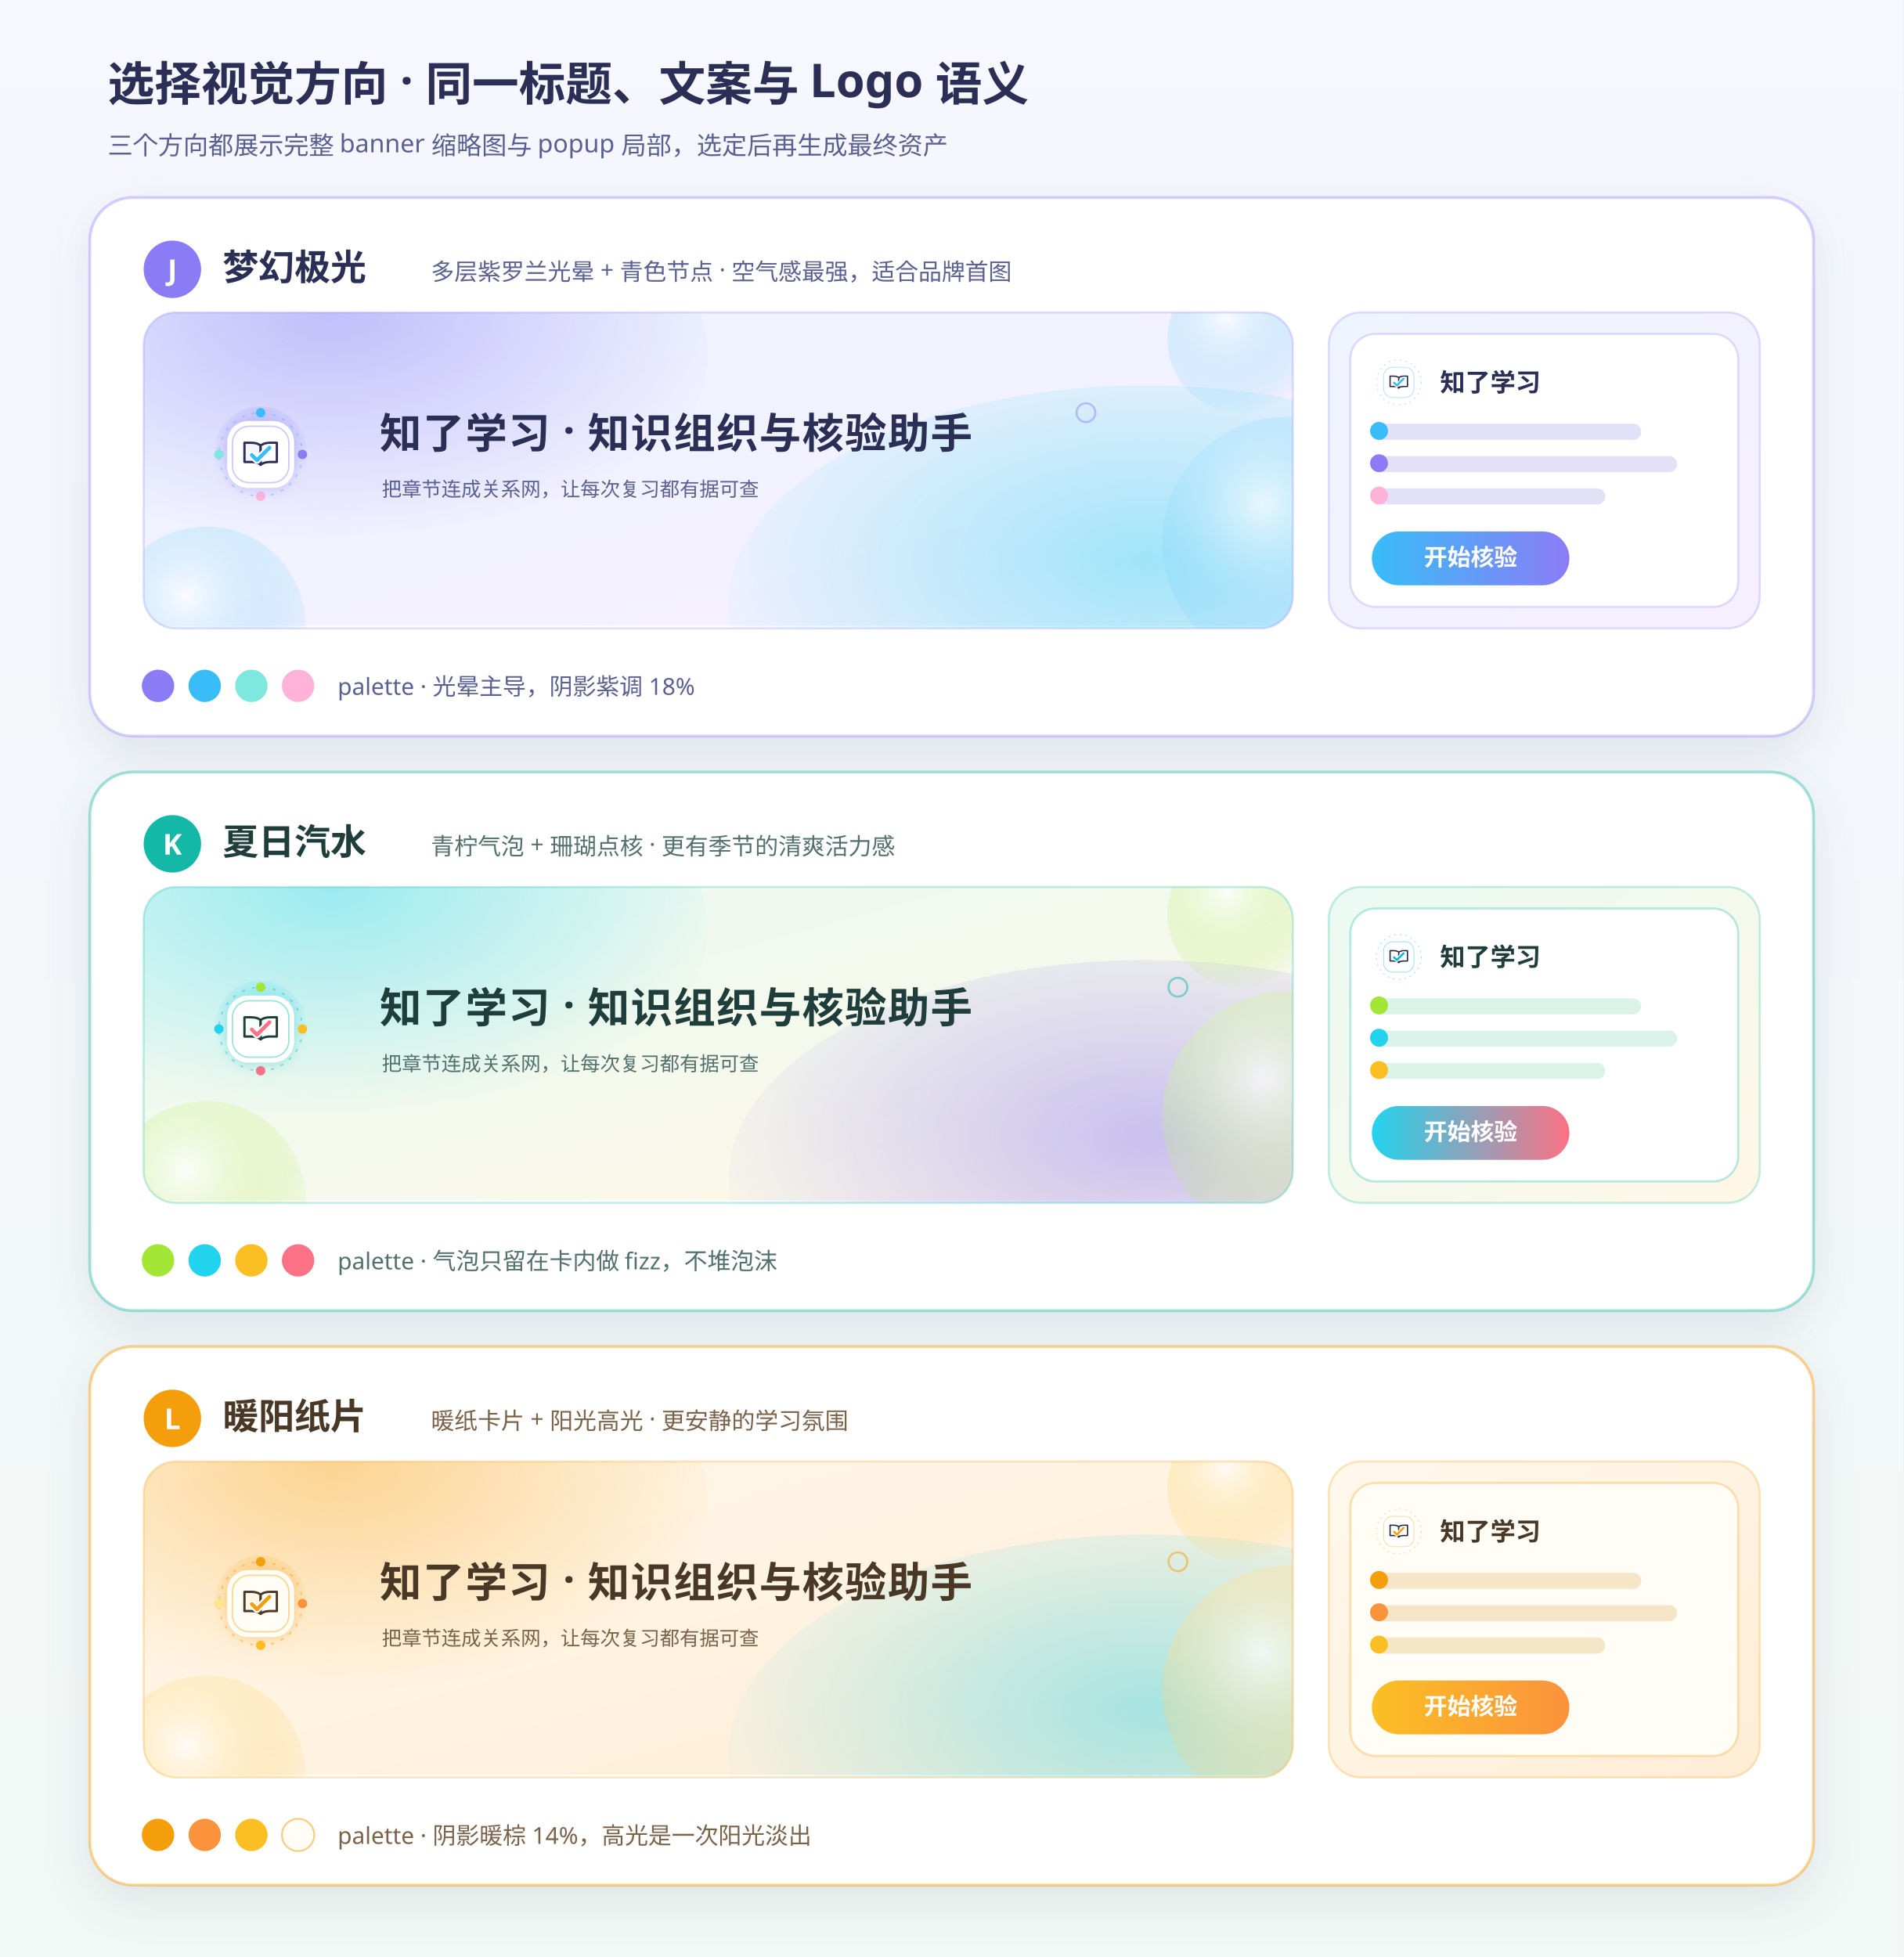
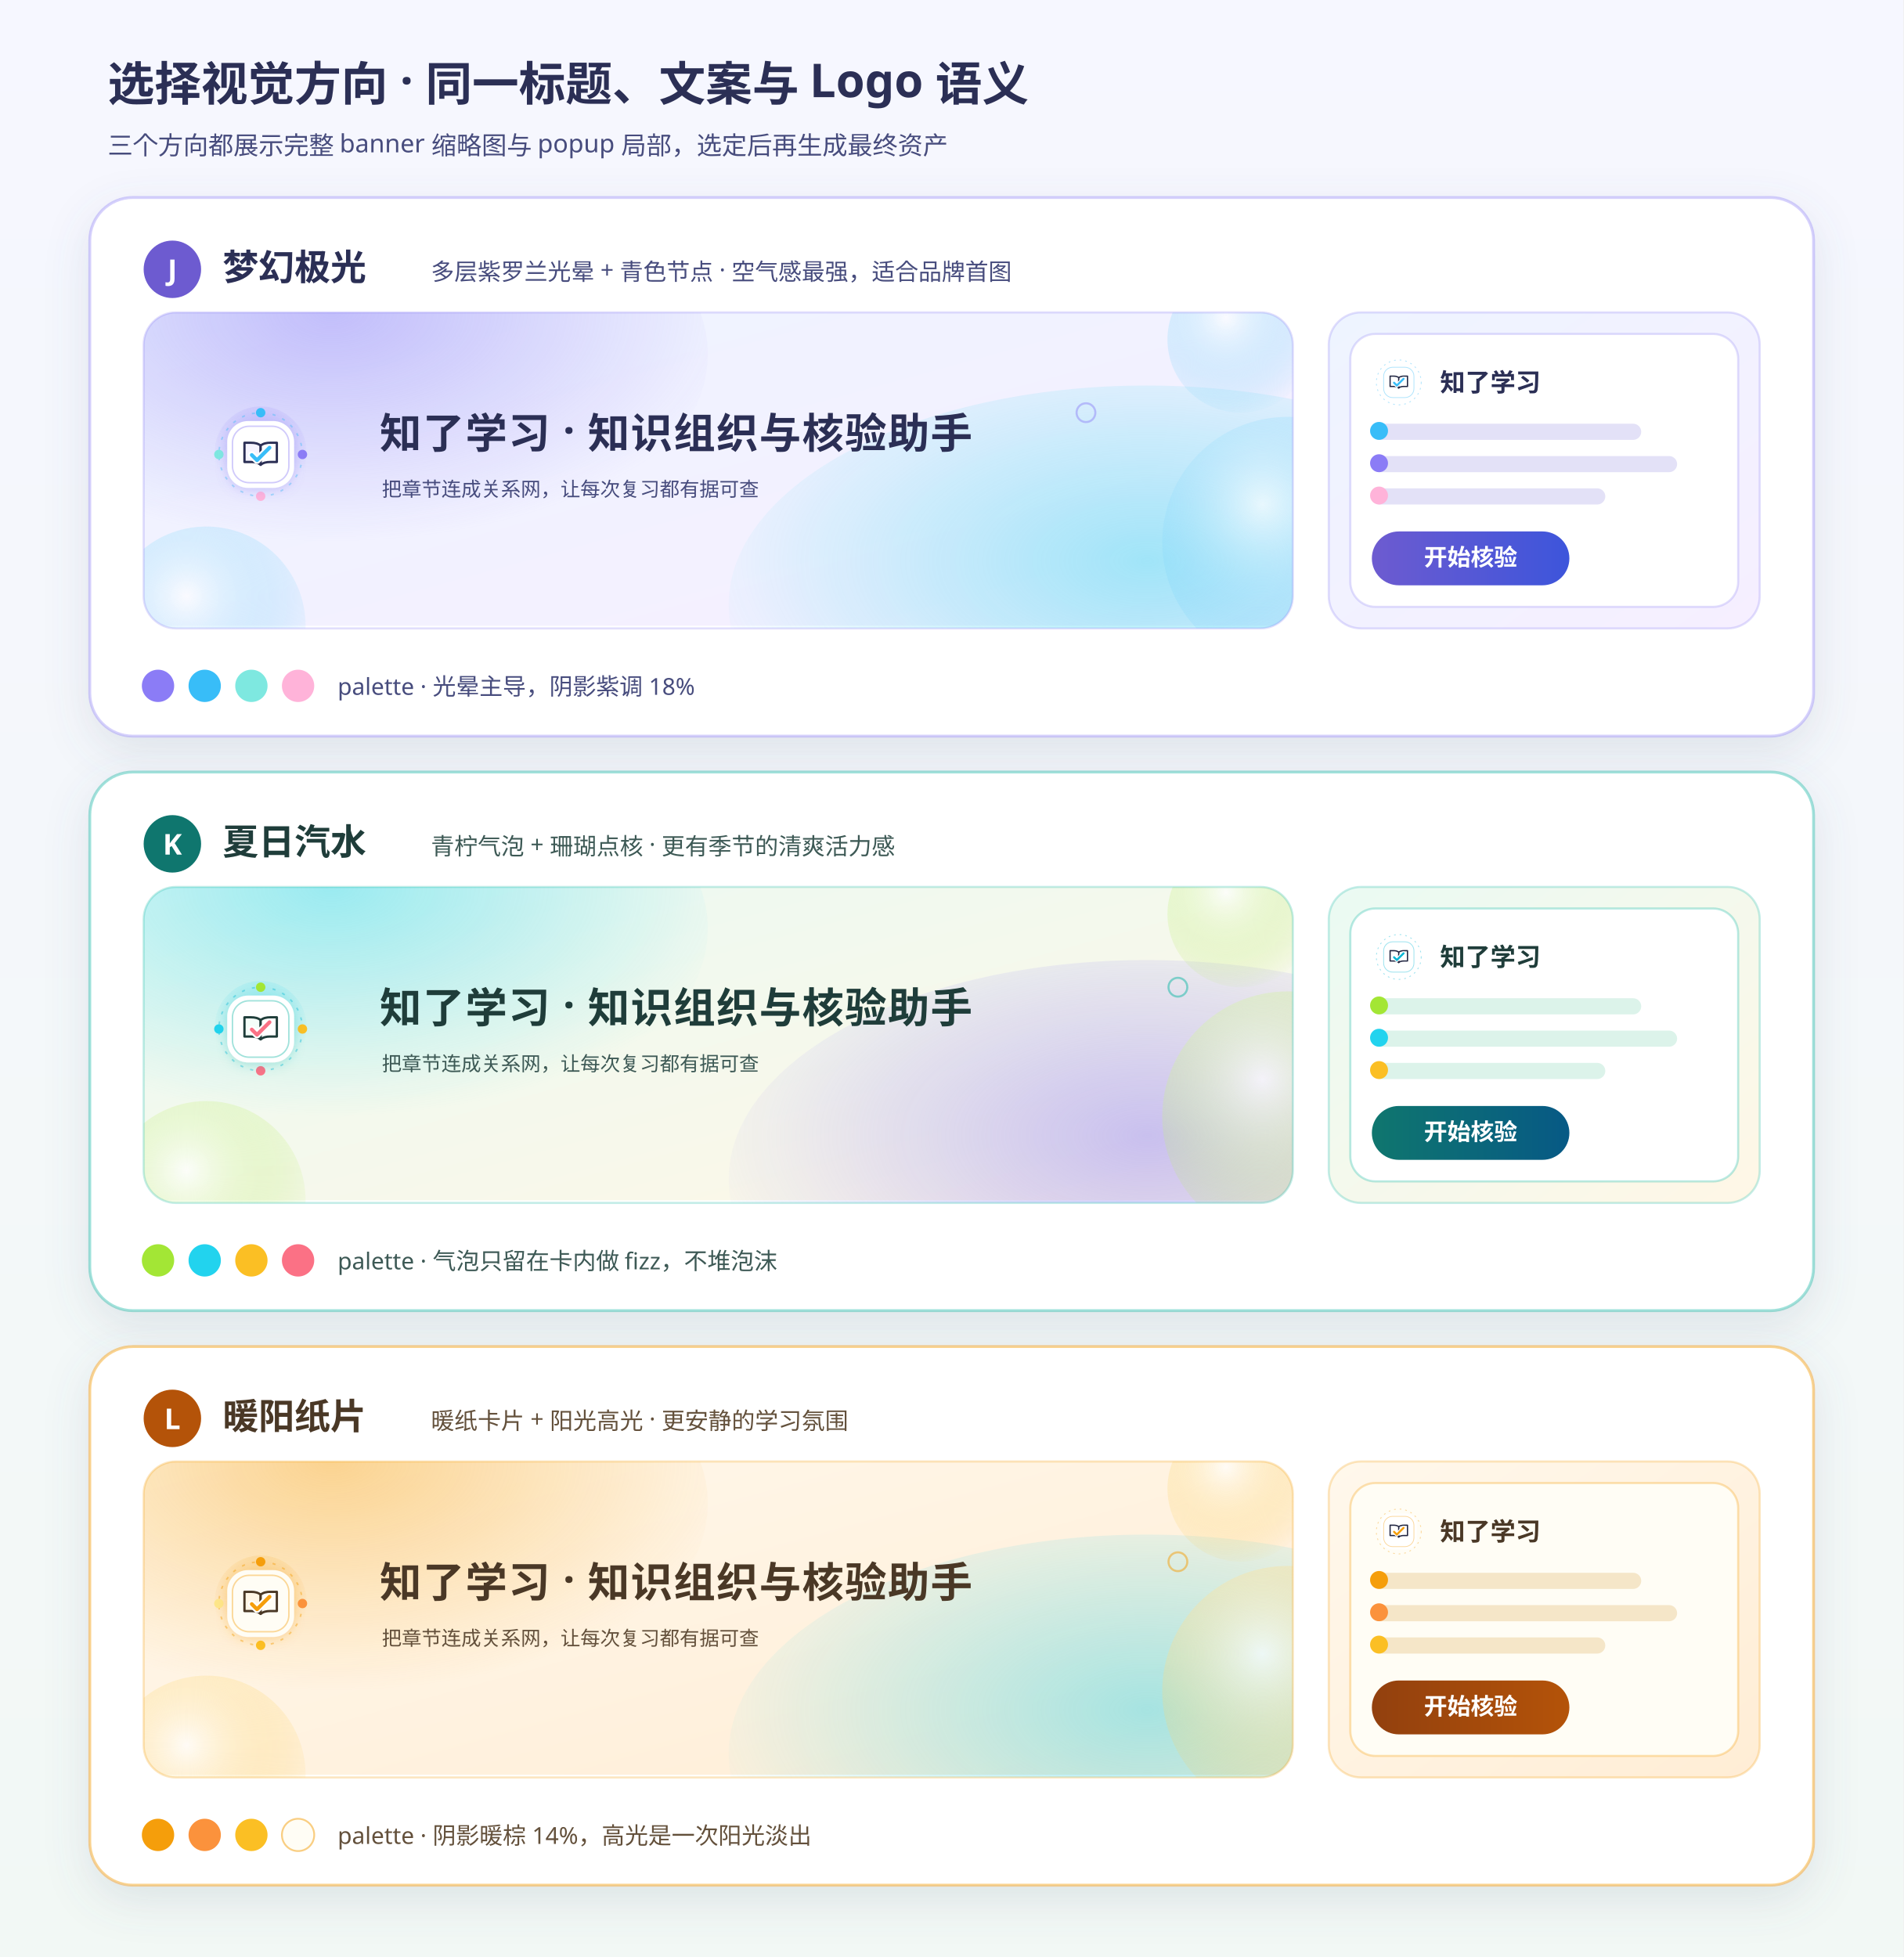
<svg xmlns="http://www.w3.org/2000/svg" viewBox="0 0 1060 1090" width="1060" height="1090" role="img" aria-labelledby="soTitle">
  <defs>
    <linearGradient id="pageGrad" x1="0" y1="0" x2="0" y2="1">
      <stop offset="0" stop-color="#f6f7ff" />
      <stop offset="1" stop-color="#f2f8f5" />
    </linearGradient>
    <linearGradient id="bgJ" x1="0" y1="0" x2="1" y2="1">
      <stop offset="0" stop-color="#eef4ff" />
      <stop offset="1" stop-color="#f6efff" />
    </linearGradient>
    <linearGradient id="bgK" x1="0" y1="0" x2="1" y2="1">
      <stop offset="0" stop-color="#eafaf3" />
      <stop offset="1" stop-color="#fff7e6" />
    </linearGradient>
    <linearGradient id="bgL" x1="0" y1="0" x2="1" y2="1">
      <stop offset="0" stop-color="#fff8ec" />
      <stop offset="1" stop-color="#ffedd5" />
    </linearGradient>
    <linearGradient id="ctaJ" x1="0" y1="0" x2="1" y2="0">
-       <stop offset="0" stop-color="#38bdf8" />
-       <stop offset="1" stop-color="#8b7cf6" />
+       <stop offset="0" stop-color="#6d5bd0" />
+       <stop offset="1" stop-color="#3d55db" />
    </linearGradient>
    <linearGradient id="ctaK" x1="0" y1="0" x2="1" y2="0">
-       <stop offset="0" stop-color="#22d3ee" />
-       <stop offset="1" stop-color="#fb7185" />
+       <stop offset="0" stop-color="#0f766e" />
+       <stop offset="1" stop-color="#075985" />
    </linearGradient>
    <linearGradient id="ctaL" x1="0" y1="0" x2="1" y2="0">
-       <stop offset="0" stop-color="#fbbf24" />
-       <stop offset="1" stop-color="#fb923c" />
+       <stop offset="0" stop-color="#92400e" />
+       <stop offset="1" stop-color="#b45309" />
    </linearGradient>
    <radialGradient id="haloJR" cx="0.5" cy="0.4" r="0.55">
      <stop offset="0" stop-color="#8b7cf6" stop-opacity="0.45" />
      <stop offset="1" stop-color="#8b7cf6" stop-opacity="0" />
    </radialGradient>
    <radialGradient id="haloKR" cx="0.5" cy="0.4" r="0.55">
      <stop offset="0" stop-color="#22d3ee" stop-opacity="0.4" />
      <stop offset="1" stop-color="#22d3ee" stop-opacity="0" />
    </radialGradient>
    <radialGradient id="haloLR" cx="0.5" cy="0.4" r="0.55">
      <stop offset="0" stop-color="#f59e0b" stop-opacity="0.4" />
      <stop offset="1" stop-color="#f59e0b" stop-opacity="0" />
    </radialGradient>
    <radialGradient id="bubJ" cx="0.4" cy="0.35" r="0.7">
      <stop offset="0" stop-color="#ffffff" stop-opacity="0.65" />
      <stop offset="1" stop-color="#38bdf8" stop-opacity="0" />
    </radialGradient>
    <radialGradient id="bubK" cx="0.4" cy="0.35" r="0.7">
      <stop offset="0" stop-color="#ffffff" stop-opacity="0.7" />
      <stop offset="1" stop-color="#a3e635" stop-opacity="0" />
    </radialGradient>
    <radialGradient id="bubL" cx="0.4" cy="0.35" r="0.7">
      <stop offset="0" stop-color="#ffffff" stop-opacity="0.7" />
      <stop offset="1" stop-color="#fbbf24" stop-opacity="0" />
    </radialGradient>
    <filter id="liftJ" x="-40%" y="-40%" width="180%" height="180%">
      <feDropShadow dx="0" dy="3" stdDeviation="5" flood-color="#8b7cf6" flood-opacity="0.25" />
    </filter>
    <filter id="liftK" x="-40%" y="-40%" width="180%" height="180%">
      <feDropShadow dx="0" dy="3" stdDeviation="5" flood-color="#14b8a6" flood-opacity="0.22" />
    </filter>
    <filter id="liftL" x="-40%" y="-40%" width="180%" height="180%">
      <feDropShadow dx="0" dy="3" stdDeviation="5" flood-color="#f59e0b" flood-opacity="0.22" />
    </filter>
    <filter id="panelLift" x="-20%" y="-20%" width="140%" height="150%">
      <feDropShadow dx="0" dy="8" stdDeviation="12" flood-color="#64748b" flood-opacity="0.16" />
    </filter>
    <clipPath id="clipTJ">
      <rect x="80" y="174" width="640" height="176" rx="18" />
    </clipPath>
    <clipPath id="clipPJ">
      <rect x="740" y="174" width="240" height="176" rx="18" />
    </clipPath>
    <clipPath id="clipTK">
      <rect x="80" y="494" width="640" height="176" rx="18" />
    </clipPath>
    <clipPath id="clipPK">
      <rect x="740" y="494" width="240" height="176" rx="18" />
    </clipPath>
    <clipPath id="clipTL">
      <rect x="80" y="814" width="640" height="176" rx="18" />
    </clipPath>
    <clipPath id="clipPL">
      <rect x="740" y="814" width="240" height="176" rx="18" />
    </clipPath>
    <clipPath id="tileClip">
      <rect x="16" y="16" width="64" height="64" rx="20" />
    </clipPath>
    <symbol id="logoBase" viewBox="0 0 96 96">
      <circle cx="48" cy="48" r="40" fill="none" stroke="currentColor" stroke-opacity="0.4" stroke-width="1.5" stroke-dasharray="3 7" />
      <rect x="16" y="16" width="64" height="64" rx="20" fill="#ffffff" />
      <rect x="21" y="21" width="54" height="54" rx="16" fill="none" stroke="currentColor" stroke-opacity="0.4" stroke-width="1.4" />
      <path d="M48 39.5c-2.5-2-5.4-2.7-9.2-2.7h-6.3v18.4h6.3c3.8 0 6.7.7 9.2 2.7z" fill="#ffffff" stroke="#1f2440" stroke-width="2.2" stroke-linejoin="round" />
      <path d="M48 39.5c2.5-2 5.4-2.7 9.2-2.7h6.3v18.4H57c-3.8 0-6.7.7-9.2 2.7z" fill="#ffffff" stroke="#1f2440" stroke-width="2.2" stroke-linejoin="round" />
      <path d="M39.5 48.5l5 5 12-12" fill="none" stroke="#ffffff" stroke-width="7" stroke-linecap="round" stroke-linejoin="round" />
      <path d="M39.5 48.5l5 5 12-12" fill="none" stroke="currentColor" stroke-width="3.6" stroke-linecap="round" stroke-linejoin="round" />
    </symbol>
  </defs>
  <rect width="1060" height="1090" fill="url(#pageGrad)" />
  <text x="60" y="56" font-family="PingFang SC, Microsoft YaHei, Noto Sans SC, sans-serif" font-size="26" font-weight="600" fill="#2b2f55">选择视觉方向 · 同一标题、文案与 Logo 语义</text>
-   <text x="60" y="86" font-family="PingFang SC, Microsoft YaHei, Noto Sans SC, sans-serif" font-size="14" fill="#5a608f">三个方向都展示完整 banner 缩略图与 popup 局部，选定后再生成最终资产</text>
+   <text x="60" y="86" font-family="PingFang SC, Microsoft YaHei, Noto Sans SC, sans-serif" font-size="14" fill="#474c7d">三个方向都展示完整 banner 缩略图与 popup 局部，选定后再生成最终资产</text>
  <g data-style-id="J">
    <rect x="50" y="110" width="960" height="300" rx="24" fill="#ffffff" stroke="#8b7cf6" stroke-opacity="0.35" stroke-width="1.6" filter="url(#panelLift)" />
-     <circle cx="96" cy="150" r="16" fill="#8b7cf6" />
+     <circle cx="96" cy="150" r="16" fill="#6d5bd0" />
    <text x="96" y="156" text-anchor="middle" font-family="PingFang SC, Microsoft YaHei, Noto Sans SC, sans-serif" font-size="16" font-weight="600" fill="#ffffff">J</text>
    <text x="124" y="156" font-family="PingFang SC, Microsoft YaHei, Noto Sans SC, sans-serif" font-size="20" font-weight="600" fill="#2b2f55">梦幻极光</text>
-     <text x="240" y="156" font-family="PingFang SC, Microsoft YaHei, Noto Sans SC, sans-serif" font-size="13" fill="#5a608f">多层紫罗兰光晕 + 青色节点 · 空气感最强，适合品牌首图</text>
+     <text x="240" y="156" font-family="PingFang SC, Microsoft YaHei, Noto Sans SC, sans-serif" font-size="13" fill="#474c7d">多层紫罗兰光晕 + 青色节点 · 空气感最强，适合品牌首图</text>
    <g data-role="banner-thumb" clip-path="url(#clipTJ)">
      <g transform="translate(80 174) scale(0.5818)">
        <rect width="1100" height="300" fill="url(#bgJ)" />
        <ellipse cx="180" cy="40" rx="360" ry="200" fill="url(#haloJR)" />
        <ellipse cx="960" cy="280" rx="400" ry="210" fill="url(#haloKR)" />
        <circle cx="60" cy="300" r="95" fill="url(#bubJ)" />
        <circle cx="1095" cy="220" r="120" fill="url(#bubJ)" />
        <circle cx="1050" cy="26" r="70" fill="url(#bubJ)" />
        <circle cx="902" cy="96" r="9" fill="none" stroke="#8b7cf6" stroke-opacity="0.45" stroke-width="2" />
        <g transform="translate(64 88)">
          <circle cx="48" cy="46" r="44" fill="url(#haloJR)" />
          <circle cx="48" cy="48" r="40" fill="none" stroke="#38bdf8" stroke-opacity="0.4" stroke-width="1.5" stroke-dasharray="3 7" />
          <circle cx="48" cy="8" r="4.5" fill="#38bdf8" />
          <circle cx="88" cy="48" r="4.5" fill="#8b7cf6" />
          <circle cx="48" cy="88" r="4.5" fill="#ffb3d9" />
          <circle cx="8" cy="48" r="4.5" fill="#7ee8e0" />
          <rect x="16" y="16" width="64" height="64" rx="20" fill="#ffffff" filter="url(#liftJ)" />
          <rect x="21" y="21" width="54" height="54" rx="16" fill="none" stroke="#8b7cf6" stroke-opacity="0.4" stroke-width="1.4" />
          <g transform="translate(48 8)">
            <path d="M0 31.5c-2.5-2-5.4-2.7-9.2-2.7h-6.3v18.4h6.3c3.8 0 6.7.7 9.2 2.7z" fill="#f6f4ff" stroke="#2b2f55" stroke-width="2.2" stroke-linejoin="round" />
            <path d="M0 31.5c2.5-2 5.4-2.7 9.2-2.7h6.3v18.4H9.2c-3.8 0-6.7.7-9.2 2.7z" fill="#ffffff" stroke="#2b2f55" stroke-width="2.2" stroke-linejoin="round" />
            <path d="M-8.5 40.5l5 5 12-12" fill="none" stroke="#ffffff" stroke-width="7" stroke-linecap="round" stroke-linejoin="round" />
            <path d="M-8.5 40.5l5 5 12-12" fill="none" stroke="#38bdf8" stroke-width="3.6" stroke-linecap="round" stroke-linejoin="round" />
          </g>
        </g>
        <text x="226" y="130" font-family="PingFang SC, Microsoft YaHei, Noto Sans SC, sans-serif" font-size="40" font-weight="600" fill="#2b2f55" letter-spacing="1">知了学习 · 知识组织与核验助手</text>
-         <text x="228" y="176" font-family="PingFang SC, Microsoft YaHei, Noto Sans SC, sans-serif" font-size="19" fill="#5a608f">把章节连成关系网，让每次复习都有据可查</text>
+         <text x="228" y="176" font-family="PingFang SC, Microsoft YaHei, Noto Sans SC, sans-serif" font-size="19" fill="#474c7d">把章节连成关系网，让每次复习都有据可查</text>
      </g>
    </g>
    <rect x="80" y="174" width="640" height="176" rx="18" fill="none" stroke="#8b7cf6" stroke-opacity="0.25" stroke-width="1.2" />
    <g data-role="popup-crop" clip-path="url(#clipPJ)">
      <rect x="740" y="174" width="240" height="176" fill="url(#bgJ)" />
      <rect x="752" y="186" width="216" height="152" rx="14" fill="#ffffff" stroke="#8b7cf6" stroke-opacity="0.25" stroke-width="1.2" />
      <use href="#logoBase" x="764" y="198" width="30" height="30" color="#38bdf8" />
      <text x="802" y="218" font-family="PingFang SC, Microsoft YaHei, Noto Sans SC, sans-serif" font-size="14" font-weight="600" fill="#2b2f55">知了学习</text>
      <rect x="764" y="236" width="150" height="9" rx="4.5" fill="#e3e1f7" />
      <circle cx="768" cy="240" r="5" fill="#38bdf8" />
      <rect x="764" y="254" width="170" height="9" rx="4.5" fill="#e3e1f7" />
      <circle cx="768" cy="258" r="5" fill="#8b7cf6" />
      <rect x="764" y="272" width="130" height="9" rx="4.5" fill="#e3e1f7" />
      <circle cx="768" cy="276" r="5" fill="#ffb3d9" />
      <rect x="764" y="296" width="110" height="30" rx="15" fill="url(#ctaJ)" />
      <text x="819" y="315" text-anchor="middle" font-family="PingFang SC, Microsoft YaHei, Noto Sans SC, sans-serif" font-size="13" font-weight="600" fill="#ffffff">开始核验</text>
    </g>
    <rect x="740" y="174" width="240" height="176" rx="18" fill="none" stroke="#8b7cf6" stroke-opacity="0.25" stroke-width="1.2" />
    <g>
      <circle cx="88" cy="382" r="9" fill="#8b7cf6" />
      <circle cx="114" cy="382" r="9" fill="#38bdf8" />
      <circle cx="140" cy="382" r="9" fill="#7ee8e0" />
      <circle cx="166" cy="382" r="9" fill="#ffb3d9" />
-       <text x="188" y="387" font-family="PingFang SC, Microsoft YaHei, Noto Sans SC, sans-serif" font-size="13" fill="#5a608f">palette · 光晕主导，阴影紫调 18%</text>
+       <text x="188" y="387" font-family="PingFang SC, Microsoft YaHei, Noto Sans SC, sans-serif" font-size="13" fill="#474c7d">palette · 光晕主导，阴影紫调 18%</text>
    </g>
  </g>
  <g data-style-id="K">
    <rect x="50" y="430" width="960" height="300" rx="24" fill="#ffffff" stroke="#14b8a6" stroke-opacity="0.4" stroke-width="1.6" filter="url(#panelLift)" />
-     <circle cx="96" cy="470" r="16" fill="#14b8a6" />
+     <circle cx="96" cy="470" r="16" fill="#0f766e" />
    <text x="96" y="476" text-anchor="middle" font-family="PingFang SC, Microsoft YaHei, Noto Sans SC, sans-serif" font-size="16" font-weight="600" fill="#ffffff">K</text>
    <text x="124" y="476" font-family="PingFang SC, Microsoft YaHei, Noto Sans SC, sans-serif" font-size="20" font-weight="600" fill="#1f3d3a">夏日汽水</text>
-     <text x="240" y="476" font-family="PingFang SC, Microsoft YaHei, Noto Sans SC, sans-serif" font-size="13" fill="#52706c">青柠气泡 + 珊瑚点核 · 更有季节的清爽活力感</text>
+     <text x="240" y="476" font-family="PingFang SC, Microsoft YaHei, Noto Sans SC, sans-serif" font-size="13" fill="#3d5955">青柠气泡 + 珊瑚点核 · 更有季节的清爽活力感</text>
    <g data-role="banner-thumb" clip-path="url(#clipTK)">
      <g transform="translate(80 494) scale(0.5818)">
        <rect width="1100" height="300" fill="url(#bgK)" />
        <ellipse cx="180" cy="40" rx="360" ry="200" fill="url(#haloKR)" />
        <ellipse cx="960" cy="280" rx="400" ry="210" fill="url(#haloJR)" />
        <circle cx="60" cy="300" r="95" fill="url(#bubK)" />
        <circle cx="1095" cy="220" r="120" fill="url(#bubK)" />
        <circle cx="1050" cy="26" r="70" fill="url(#bubK)" />
        <circle cx="990" cy="96" r="9" fill="none" stroke="#14b8a6" stroke-opacity="0.5" stroke-width="2" />
        <g transform="translate(64 88)">
          <circle cx="48" cy="46" r="44" fill="url(#haloKR)" />
          <circle cx="48" cy="48" r="40" fill="none" stroke="#06b6d4" stroke-opacity="0.4" stroke-width="1.5" stroke-dasharray="3 7" />
          <circle cx="48" cy="8" r="4.5" fill="#a3e635" />
          <circle cx="88" cy="48" r="4.5" fill="#fbbf24" />
          <circle cx="48" cy="88" r="4.5" fill="#fb7185" />
          <circle cx="8" cy="48" r="4.5" fill="#22d3ee" />
          <rect x="16" y="16" width="64" height="64" rx="20" fill="#ffffff" filter="url(#liftK)" />
          <rect x="21" y="21" width="54" height="54" rx="16" fill="none" stroke="#14b8a6" stroke-opacity="0.4" stroke-width="1.4" />
          <g transform="translate(48 8)">
            <path d="M0 31.5c-2.5-2-5.4-2.7-9.2-2.7h-6.3v18.4h6.3c3.8 0 6.7.7 9.2 2.7z" fill="#f4fef9" stroke="#1f3d3a" stroke-width="2.2" stroke-linejoin="round" />
            <path d="M0 31.5c2.5-2 5.4-2.7 9.2-2.7h6.3v18.4H9.2c-3.8 0-6.7.7-9.2 2.7z" fill="#ffffff" stroke="#1f3d3a" stroke-width="2.2" stroke-linejoin="round" />
            <path d="M-8.5 40.5l5 5 12-12" fill="none" stroke="#ffffff" stroke-width="7" stroke-linecap="round" stroke-linejoin="round" />
            <path d="M-8.5 40.5l5 5 12-12" fill="none" stroke="#fb7185" stroke-width="3.6" stroke-linecap="round" stroke-linejoin="round" />
          </g>
        </g>
        <text x="226" y="130" font-family="PingFang SC, Microsoft YaHei, Noto Sans SC, sans-serif" font-size="40" font-weight="600" fill="#1f3d3a" letter-spacing="1">知了学习 · 知识组织与核验助手</text>
-         <text x="228" y="176" font-family="PingFang SC, Microsoft YaHei, Noto Sans SC, sans-serif" font-size="19" fill="#52706c">把章节连成关系网，让每次复习都有据可查</text>
+         <text x="228" y="176" font-family="PingFang SC, Microsoft YaHei, Noto Sans SC, sans-serif" font-size="19" fill="#3d5955">把章节连成关系网，让每次复习都有据可查</text>
      </g>
    </g>
    <rect x="80" y="494" width="640" height="176" rx="18" fill="none" stroke="#14b8a6" stroke-opacity="0.25" stroke-width="1.2" />
    <g data-role="popup-crop" clip-path="url(#clipPK)">
      <rect x="740" y="494" width="240" height="176" fill="url(#bgK)" />
      <rect x="752" y="506" width="216" height="152" rx="14" fill="#ffffff" stroke="#14b8a6" stroke-opacity="0.3" stroke-width="1.2" />
      <use href="#logoBase" x="764" y="518" width="30" height="30" color="#06b6d4" />
      <text x="802" y="538" font-family="PingFang SC, Microsoft YaHei, Noto Sans SC, sans-serif" font-size="14" font-weight="600" fill="#1f3d3a">知了学习</text>
      <rect x="764" y="556" width="150" height="9" rx="4.5" fill="#dcf3ea" />
      <circle cx="768" cy="560" r="5" fill="#a3e635" />
      <rect x="764" y="574" width="170" height="9" rx="4.5" fill="#dcf3ea" />
      <circle cx="768" cy="578" r="5" fill="#22d3ee" />
      <rect x="764" y="592" width="130" height="9" rx="4.5" fill="#dcf3ea" />
      <circle cx="768" cy="596" r="5" fill="#fbbf24" />
      <rect x="764" y="616" width="110" height="30" rx="15" fill="url(#ctaK)" />
      <text x="819" y="635" text-anchor="middle" font-family="PingFang SC, Microsoft YaHei, Noto Sans SC, sans-serif" font-size="13" font-weight="600" fill="#ffffff">开始核验</text>
    </g>
    <rect x="740" y="494" width="240" height="176" rx="18" fill="none" stroke="#14b8a6" stroke-opacity="0.25" stroke-width="1.2" />
    <g>
      <circle cx="88" cy="702" r="9" fill="#a3e635" />
      <circle cx="114" cy="702" r="9" fill="#22d3ee" />
      <circle cx="140" cy="702" r="9" fill="#fbbf24" />
      <circle cx="166" cy="702" r="9" fill="#fb7185" />
-       <text x="188" y="707" font-family="PingFang SC, Microsoft YaHei, Noto Sans SC, sans-serif" font-size="13" fill="#52706c">palette · 气泡只留在卡内做 fizz，不堆泡沫</text>
+       <text x="188" y="707" font-family="PingFang SC, Microsoft YaHei, Noto Sans SC, sans-serif" font-size="13" fill="#3d5955">palette · 气泡只留在卡内做 fizz，不堆泡沫</text>
    </g>
  </g>
  <g data-style-id="L">
    <rect x="50" y="750" width="960" height="300" rx="24" fill="#ffffff" stroke="#f59e0b" stroke-opacity="0.45" stroke-width="1.6" filter="url(#panelLift)" />
-     <circle cx="96" cy="790" r="16" fill="#f59e0b" />
+     <circle cx="96" cy="790" r="16" fill="#b45309" />
    <text x="96" y="796" text-anchor="middle" font-family="PingFang SC, Microsoft YaHei, Noto Sans SC, sans-serif" font-size="16" font-weight="600" fill="#ffffff">L</text>
    <text x="124" y="796" font-family="PingFang SC, Microsoft YaHei, Noto Sans SC, sans-serif" font-size="20" font-weight="600" fill="#4a3826">暖阳纸片</text>
-     <text x="240" y="796" font-family="PingFang SC, Microsoft YaHei, Noto Sans SC, sans-serif" font-size="13" fill="#7a6248">暖纸卡片 + 阳光高光 · 更安静的学习氛围</text>
+     <text x="240" y="796" font-family="PingFang SC, Microsoft YaHei, Noto Sans SC, sans-serif" font-size="13" fill="#63503b">暖纸卡片 + 阳光高光 · 更安静的学习氛围</text>
    <g data-role="banner-thumb" clip-path="url(#clipTL)">
      <g transform="translate(80 814) scale(0.5818)">
        <rect width="1100" height="300" fill="url(#bgL)" />
        <ellipse cx="180" cy="40" rx="360" ry="200" fill="url(#haloLR)" />
        <ellipse cx="960" cy="280" rx="400" ry="210" fill="url(#haloKR)" />
        <circle cx="60" cy="300" r="95" fill="url(#bubL)" />
        <circle cx="1095" cy="220" r="120" fill="url(#bubL)" />
        <circle cx="1050" cy="26" r="70" fill="url(#bubL)" />
        <circle cx="990" cy="96" r="9" fill="none" stroke="#f59e0b" stroke-opacity="0.5" stroke-width="2" />
        <g transform="translate(64 88)">
          <circle cx="48" cy="46" r="44" fill="url(#haloLR)" />
          <circle cx="48" cy="48" r="40" fill="none" stroke="#f59e0b" stroke-opacity="0.45" stroke-width="1.5" stroke-dasharray="3 7" />
          <circle cx="48" cy="8" r="4.5" fill="#f59e0b" />
          <circle cx="88" cy="48" r="4.5" fill="#fb923c" />
          <circle cx="48" cy="88" r="4.5" fill="#fbbf24" />
          <circle cx="8" cy="48" r="4.5" fill="#fde68a" />
          <rect x="16" y="16" width="64" height="64" rx="20" fill="#fffdf5" filter="url(#liftL)" />
          <rect x="21" y="21" width="54" height="54" rx="16" fill="none" stroke="#f59e0b" stroke-opacity="0.4" stroke-width="1.4" />
          <g transform="translate(48 8)">
            <path d="M0 31.5c-2.5-2-5.4-2.7-9.2-2.7h-6.3v18.4h6.3c3.8 0 6.7.7 9.2 2.7z" fill="#fff6e5" stroke="#4a3826" stroke-width="2.2" stroke-linejoin="round" />
            <path d="M0 31.5c2.5-2 5.4-2.7 9.2-2.7h6.3v18.4H9.2c-3.8 0-6.7.7-9.2 2.7z" fill="#fffdf5" stroke="#4a3826" stroke-width="2.2" stroke-linejoin="round" />
            <path d="M-8.5 40.5l5 5 12-12" fill="none" stroke="#ffffff" stroke-width="7" stroke-linecap="round" stroke-linejoin="round" />
            <path d="M-8.5 40.5l5 5 12-12" fill="none" stroke="#f59e0b" stroke-width="3.6" stroke-linecap="round" stroke-linejoin="round" />
          </g>
        </g>
        <text x="226" y="130" font-family="PingFang SC, Microsoft YaHei, Noto Sans SC, sans-serif" font-size="40" font-weight="600" fill="#4a3826" letter-spacing="1">知了学习 · 知识组织与核验助手</text>
-         <text x="228" y="176" font-family="PingFang SC, Microsoft YaHei, Noto Sans SC, sans-serif" font-size="19" fill="#7a6248">把章节连成关系网，让每次复习都有据可查</text>
+         <text x="228" y="176" font-family="PingFang SC, Microsoft YaHei, Noto Sans SC, sans-serif" font-size="19" fill="#63503b">把章节连成关系网，让每次复习都有据可查</text>
      </g>
    </g>
    <rect x="80" y="814" width="640" height="176" rx="18" fill="none" stroke="#f59e0b" stroke-opacity="0.25" stroke-width="1.2" />
    <g data-role="popup-crop" clip-path="url(#clipPL)">
      <rect x="740" y="814" width="240" height="176" fill="url(#bgL)" />
      <rect x="752" y="826" width="216" height="152" rx="14" fill="#fffdf5" stroke="#f59e0b" stroke-opacity="0.3" stroke-width="1.2" />
      <use href="#logoBase" x="764" y="838" width="30" height="30" color="#f59e0b" />
      <text x="802" y="858" font-family="PingFang SC, Microsoft YaHei, Noto Sans SC, sans-serif" font-size="14" font-weight="600" fill="#4a3826">知了学习</text>
      <rect x="764" y="876" width="150" height="9" rx="4.5" fill="#f5e6c8" />
      <circle cx="768" cy="880" r="5" fill="#f59e0b" />
      <rect x="764" y="894" width="170" height="9" rx="4.5" fill="#f5e6c8" />
      <circle cx="768" cy="898" r="5" fill="#fb923c" />
      <rect x="764" y="912" width="130" height="9" rx="4.5" fill="#f5e6c8" />
      <circle cx="768" cy="916" r="5" fill="#fbbf24" />
      <rect x="764" y="936" width="110" height="30" rx="15" fill="url(#ctaL)" />
      <text x="819" y="955" text-anchor="middle" font-family="PingFang SC, Microsoft YaHei, Noto Sans SC, sans-serif" font-size="13" font-weight="600" fill="#ffffff">开始核验</text>
    </g>
    <rect x="740" y="814" width="240" height="176" rx="18" fill="none" stroke="#f59e0b" stroke-opacity="0.25" stroke-width="1.2" />
    <g>
      <circle cx="88" cy="1022" r="9" fill="#f59e0b" />
      <circle cx="114" cy="1022" r="9" fill="#fb923c" />
      <circle cx="140" cy="1022" r="9" fill="#fbbf24" />
      <circle cx="166" cy="1022" r="9" fill="#fffdf5" stroke="#f59e0b" stroke-opacity="0.5" stroke-width="1" />
-       <text x="188" y="1027" font-family="PingFang SC, Microsoft YaHei, Noto Sans SC, sans-serif" font-size="13" fill="#7a6248">palette · 阴影暖棕 14%，高光是一次阳光淡出</text>
+       <text x="188" y="1027" font-family="PingFang SC, Microsoft YaHei, Noto Sans SC, sans-serif" font-size="13" fill="#63503b">palette · 阴影暖棕 14%，高光是一次阳光淡出</text>
    </g>
  </g>
</svg>
